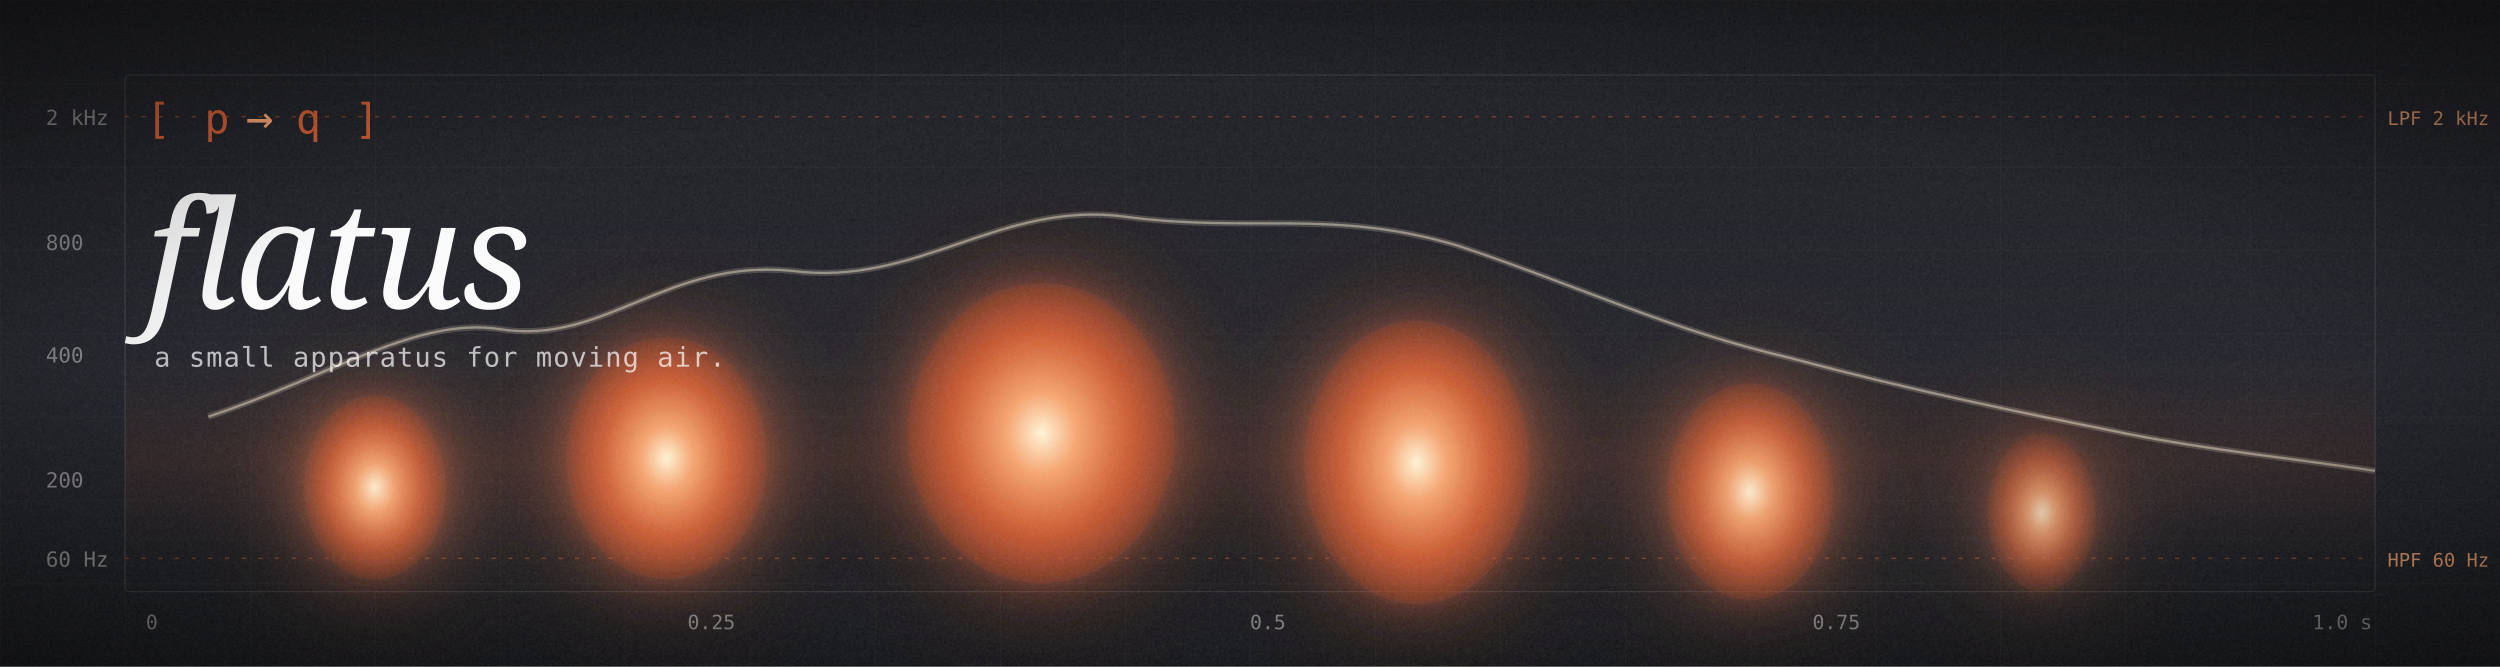
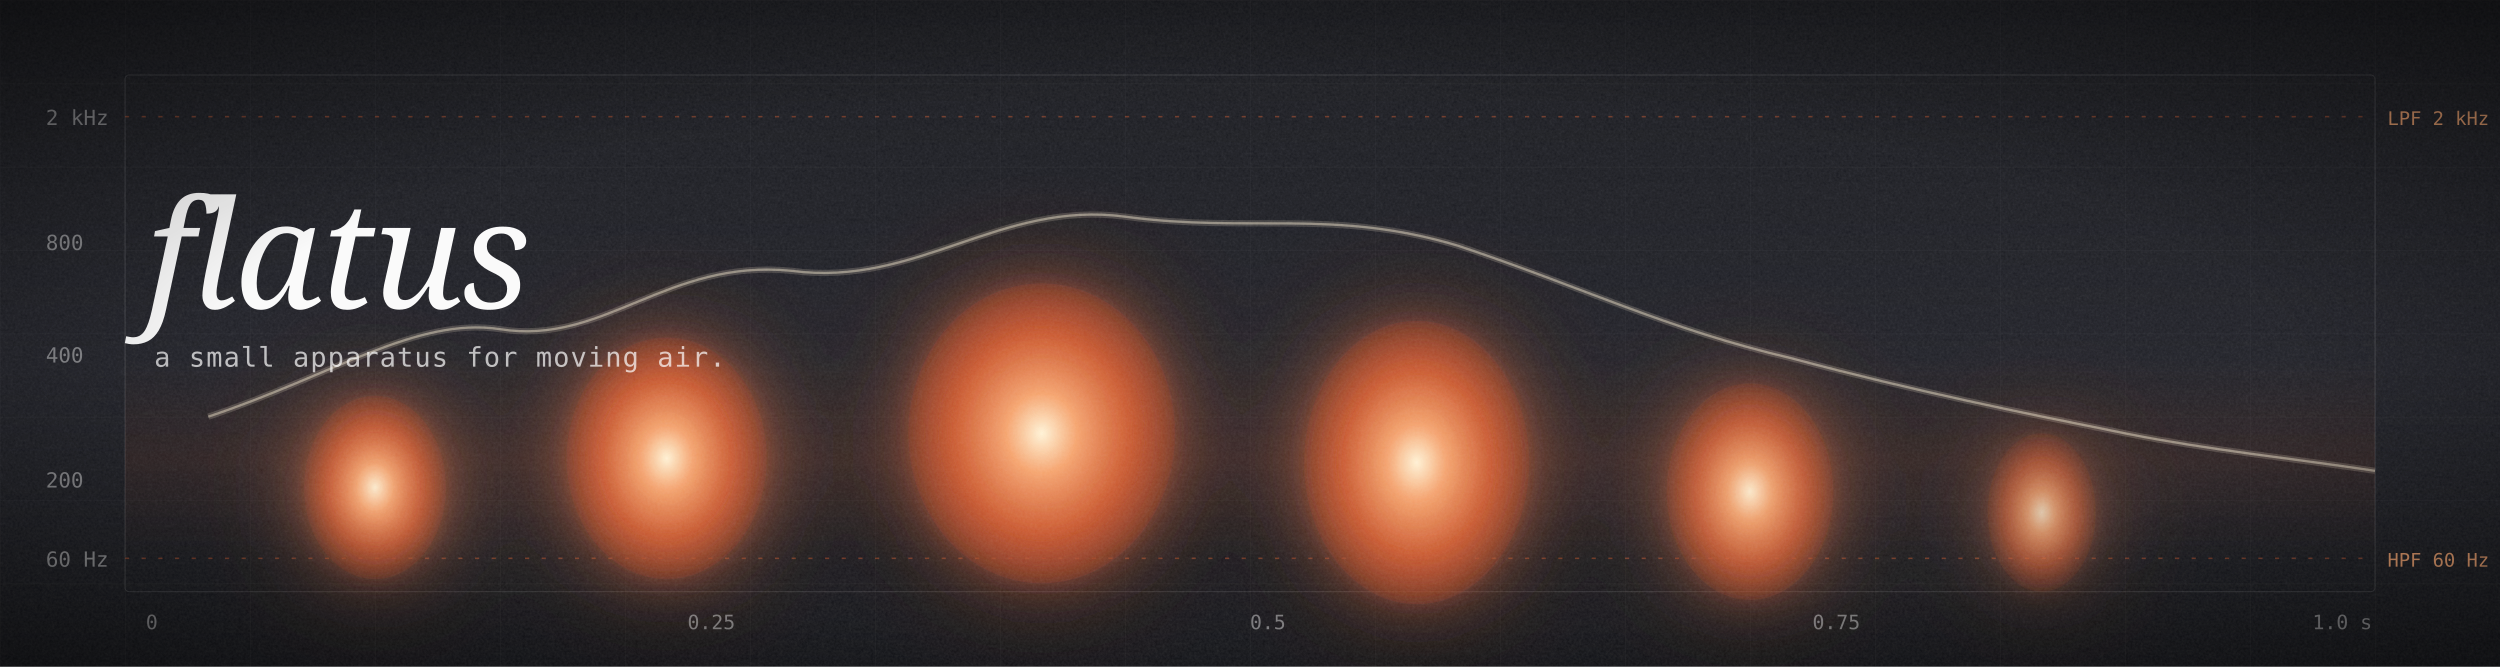
<svg xmlns="http://www.w3.org/2000/svg" viewBox="0 0 1200 320" role="img" aria-label="flatus — a small apparatus for moving air. Spectrogram of one event: energy concentrated from 80 to 400 Hz, six grains across one second, bounded by a 60 Hz high-pass and a 2 kHz low-pass.">
  <defs>
    <radialGradient id="grain" cx="50%" cy="50%" r="60%">
      <stop offset="0%" stop-color="#fff3d6" stop-opacity="0.95" />
      <stop offset="22%" stop-color="#f5a26b" stop-opacity="0.85" />
      <stop offset="55%" stop-color="#ce552a" stop-opacity="0.65" />
      <stop offset="100%" stop-color="#7a2812" stop-opacity="0" />
    </radialGradient>
    <linearGradient id="bg" x1="0" y1="0" x2="0" y2="1">
      <stop offset="0%" stop-color="#15161b" />
      <stop offset="55%" stop-color="#1c1d24" />
      <stop offset="100%" stop-color="#0f1014" />
    </linearGradient>
    <linearGradient id="band" x1="0" y1="0" x2="0" y2="1">
      <stop offset="0%" stop-color="#ce552a" stop-opacity="0.0" />
      <stop offset="50%" stop-color="#ce552a" stop-opacity="0.10" />
      <stop offset="100%" stop-color="#ce552a" stop-opacity="0.0" />
    </linearGradient>
    <filter id="grain-noise" x="0%" y="0%" width="100%" height="100%">
      <feTurbulence type="fractalNoise" baseFrequency="0.85" numOctaves="2" seed="3" result="fine" />
      <feColorMatrix in="fine" values="0 0 0 0 1                                        0 0 0 0 1                                        0 0 0 0 1                                        0 0 0 0.14 0" result="fineLit" />
      <feTurbulence type="fractalNoise" baseFrequency="0.30" numOctaves="1" seed="11" result="coarse" />
      <feColorMatrix in="coarse" values="0 0 0 0 1                                          0 0 0 0 1                                          0 0 0 0 1                                          0 0 0 0.06 0" result="coarseLit" />
      <feMerge>
        <feMergeNode in="coarseLit" />
        <feMergeNode in="fineLit" />
      </feMerge>
      <feComposite in2="SourceGraphic" operator="in" />
    </filter>
    <filter id="bloom" x="-60%" y="-80%" width="220%" height="260%">
      <feGaussianBlur stdDeviation="4" result="b1" />
      <feGaussianBlur stdDeviation="14" in="SourceGraphic" result="b2" />
      <feGaussianBlur stdDeviation="28" in="SourceGraphic" result="b3" />
      <feMerge>
        <feMergeNode in="b3" />
        <feMergeNode in="b2" />
        <feMergeNode in="b1" />
        <feMergeNode in="SourceGraphic" />
      </feMerge>
    </filter>
    <radialGradient id="vignette" cx="50%" cy="55%" r="75%">
      <stop offset="55%" stop-color="#000" stop-opacity="0" />
      <stop offset="100%" stop-color="#000" stop-opacity="0.55" />
    </radialGradient>
    <path id="wave" d="M 100 200                        C 160 180, 200 152, 240 158                        C 290 166, 320 124, 380 130                        C 440 138, 480 96,  540 104                        C 600 112, 640 100, 700 118                        C 760 138, 800 158, 860 172                        C 920 188, 970 198, 1020 208                        C 1060 216, 1100 220, 1140 226" />
    <pattern id="grid" width="60" height="40" patternUnits="userSpaceOnUse">
      <path d="M 60 0 L 0 0 0 40" fill="none" stroke="#ffffff" stroke-opacity="0.05" stroke-width="0.5" />
    </pattern>
  </defs>
  <rect width="1200" height="320" fill="url(#bg)" />
  <rect width="1200" height="320" fill="url(#grid)" />
  <rect x="60" y="36" width="1080" height="248" fill="none" stroke="#ffffff" stroke-opacity="0.12" stroke-width="0.5" rx="2" />
  <rect x="60" y="172" width="1080" height="96" fill="url(#band)" />
  <g>
    <line x1="60" y1="56" x2="1140" y2="56" stroke="#ce552a" stroke-opacity="0.45" stroke-dasharray="2 6" stroke-width="0.75" />
    <line x1="60" y1="268" x2="1140" y2="268" stroke="#ce552a" stroke-opacity="0.45" stroke-dasharray="2 6" stroke-width="0.75" />
  </g>
  <g filter="url(#bloom)">
    <ellipse cx="180" cy="234" rx="34" ry="44" fill="url(#grain)" opacity="0.85" />
    <ellipse cx="320" cy="220" rx="48" ry="58" fill="url(#grain)" opacity="0.95" />
    <ellipse cx="500" cy="208" rx="64" ry="72" fill="url(#grain)" opacity="1.0" />
    <ellipse cx="680" cy="222" rx="54" ry="68" fill="url(#grain)" opacity="0.95" />
    <ellipse cx="840" cy="236" rx="40" ry="52" fill="url(#grain)" opacity="0.78" />
    <ellipse cx="980" cy="246" rx="26" ry="38" fill="url(#grain)" opacity="0.55" />
  </g>
  <use href="#wave" stroke="#fff3d6" stroke-opacity="0.42" stroke-width="1.1" fill="none" />
  <use href="#wave" stroke="#fff3d6" stroke-opacity="0.18" stroke-width="3.0" fill="none" />
  <g font-family="ui-monospace, 'SF Mono', Menlo, monospace" font-size="10" fill="#ffffff" fill-opacity="0.45">
    <text x="22" y="60">2 kHz</text>
    <text x="22" y="120">800</text>
    <text x="22" y="174">400</text>
    <text x="22" y="234">200</text>
    <text x="22" y="272">60 Hz</text>
  </g>
  <g font-family="ui-monospace, 'SF Mono', Menlo, monospace" font-size="9.5" fill="#ffffff" fill-opacity="0.42">
    <text x="70" y="302">0</text>
    <text x="330" y="302">0.25</text>
    <text x="600" y="302">0.5</text>
    <text x="870" y="302">0.75</text>
    <text x="1110" y="302">1.0 s</text>
  </g>
  <g font-family="ui-monospace, 'SF Mono', Menlo, monospace" font-size="9" fill="#f5a26b" fill-opacity="0.85">
    <text x="1146" y="60">LPF 2 kHz</text>
    <text x="1146" y="272">HPF 60 Hz</text>
  </g>
-   <g font-family="'Berkeley Mono', 'JetBrains Mono', 'SF Mono', Menlo, monospace" font-size="20" letter-spacing="2">
-     <text x="70" y="64" fill="#ce552a">[ p</text>
-     <text x="118" y="64" fill="#f5a26b" font-size="22">→</text>
-     <text x="142" y="64" fill="#ce552a">q ]</text>
-   </g>
  <g font-family="Charter, 'Iowan Old Style', 'Source Serif Pro', 'Apple Garamond', Cambria, Georgia, serif">
    <text x="70" y="148" font-size="72" font-style="italic" font-weight="400" fill="#fafafa" letter-spacing="-1">flatus</text>
  </g>
  <g font-family="'Berkeley Mono', 'JetBrains Mono', 'SF Mono', Menlo, monospace">
    <text x="74" y="176" font-size="13" fill="#ffffff" fill-opacity="0.7" letter-spacing="0.5">a small apparatus for moving air.</text>
  </g>
  <rect width="1200" height="320" filter="url(#grain-noise)" opacity="0.6" />
  <rect width="1200" height="320" fill="url(#vignette)" />
</svg>
